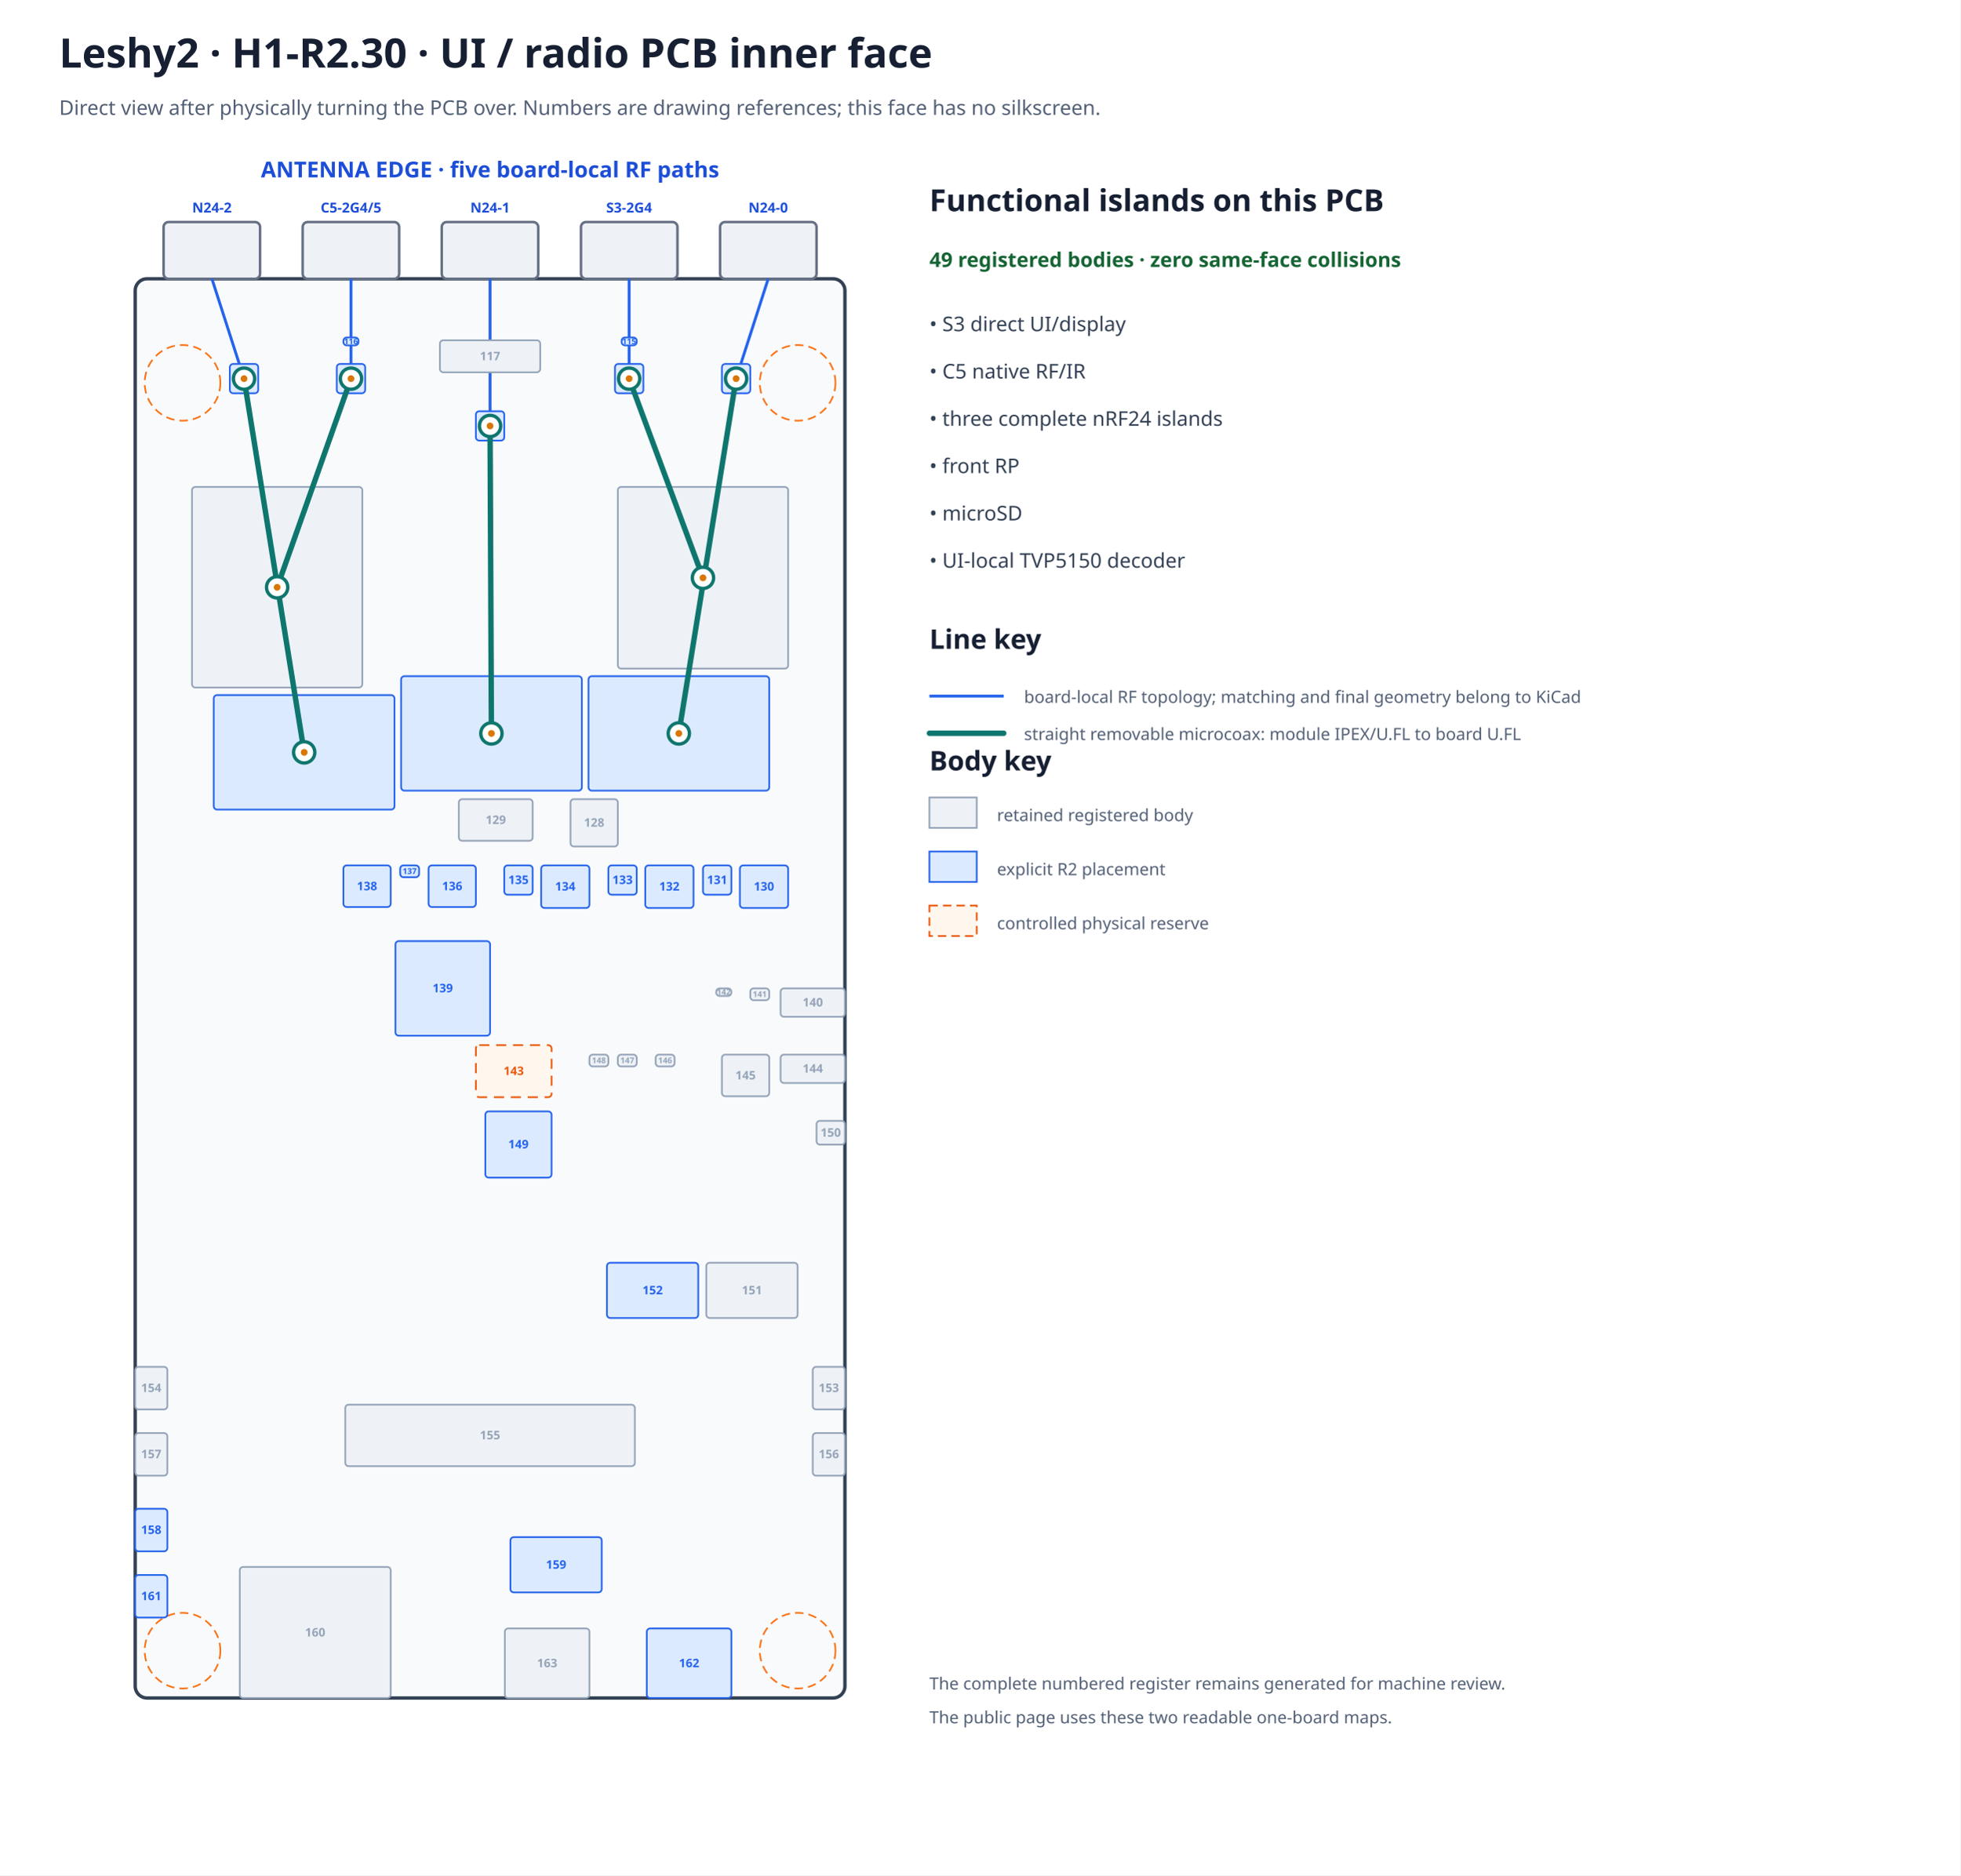
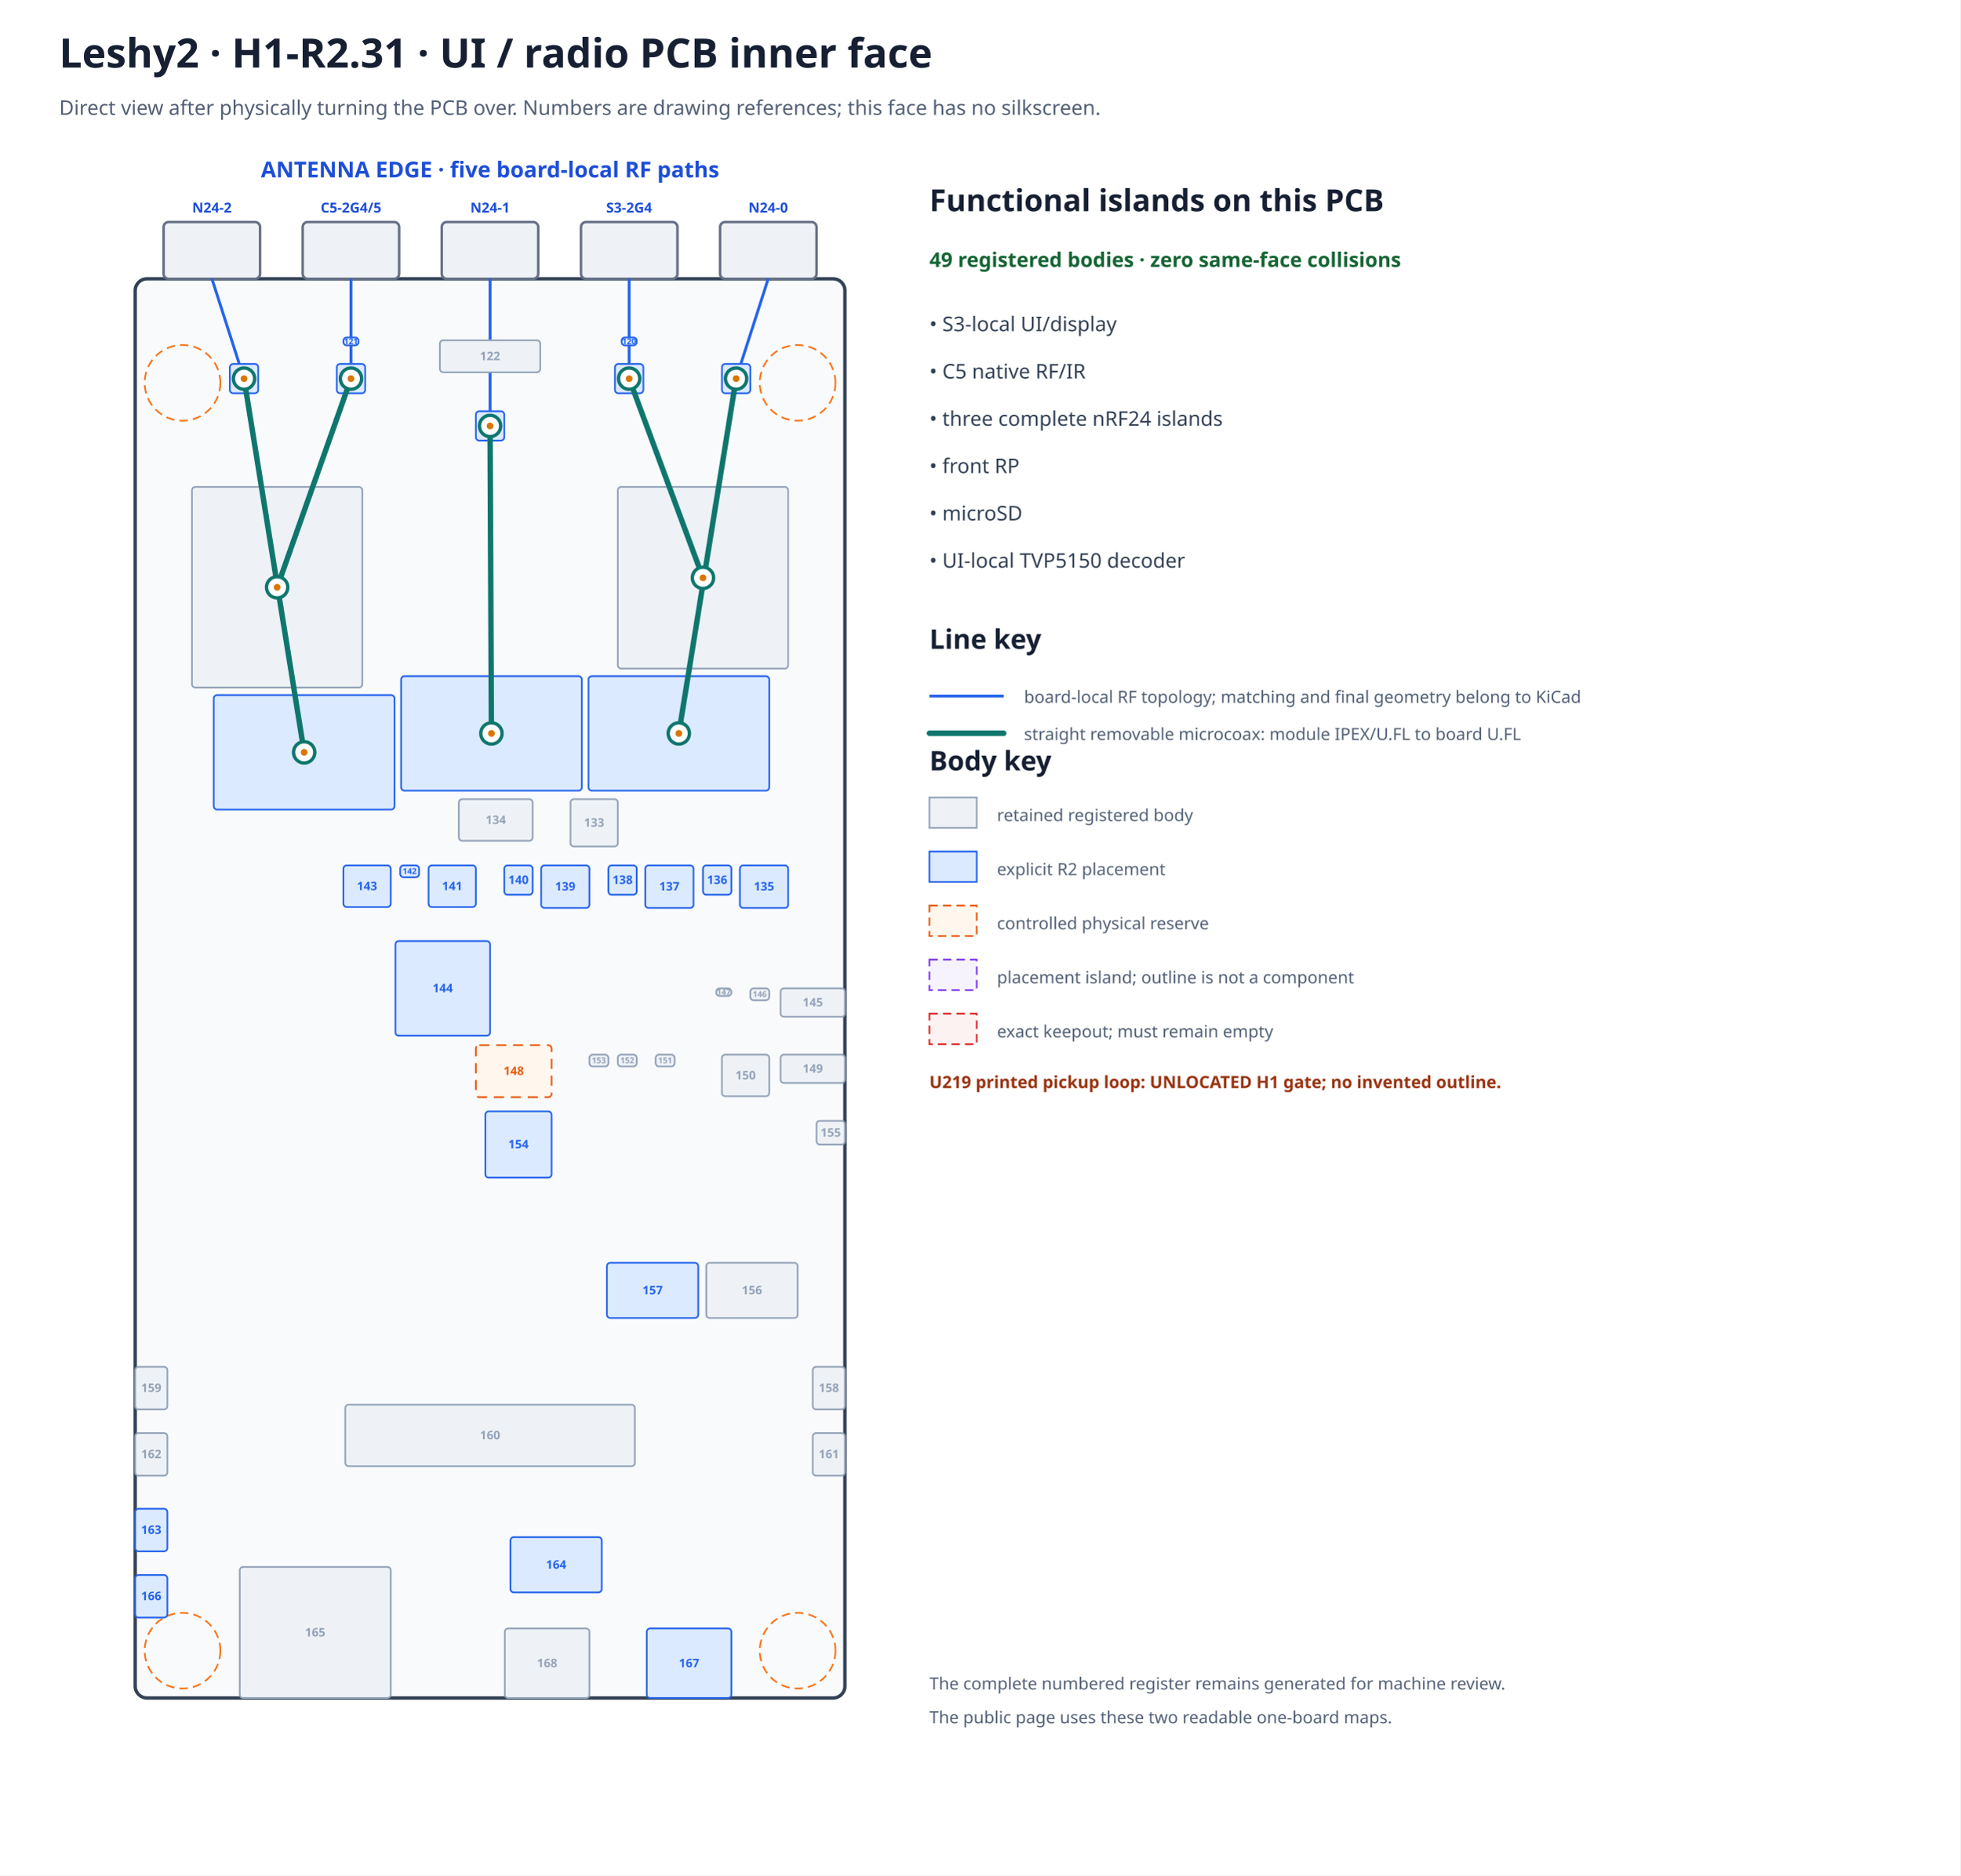
- <svg xmlns="http://www.w3.org/2000/svg" width="1160" height="1110" viewBox="0 0 1160 1110" data-marker="H1-R2.30" data-frame="ui-inner" data-inner-silkscreen="none">
+ <svg xmlns="http://www.w3.org/2000/svg" width="1160" height="1110" viewBox="0 0 1160 1110" data-marker="H1-R2.31" data-frame="ui-inner" data-inner-silkscreen="none">
  <rect width="100%" height="100%" fill="#ffffff" />
-   <text x="35.0" y="40.0" font-family="sans-serif" font-size="24" font-weight="bold" text-anchor="start" fill="#172033">Leshy2 · H1-R2.30 · UI / radio PCB inner face</text>
+   <text x="35.0" y="40.0" font-family="sans-serif" font-size="24" font-weight="bold" text-anchor="start" fill="#172033">Leshy2 · H1-R2.31 · UI / radio PCB inner face</text>
  <text x="35.0" y="68.0" font-family="sans-serif" font-size="12" font-weight="normal" text-anchor="start" fill="#526076">Direct view after physically turning the PCB over. Numbers are drawing references; this face has no silkscreen.</text>
  <text x="290.0" y="105.0" font-family="sans-serif" font-size="13" font-weight="bold" text-anchor="middle" fill="#1d4ed8">ANTENNA EDGE · five board-local RF paths</text>
  <rect x="80.0" y="165.0" width="420.0" height="840.0" rx="7" fill="#f8fafc" stroke="#334155" stroke-width="2" />
  <rect x="426.1" y="131.4" width="57.1" height="33.6" rx="3" fill="#eef2f6" stroke="#667085" stroke-width="1.5" />
  <text x="454.6" y="125.8" font-family="sans-serif" font-size="8.2" font-weight="bold" text-anchor="middle" fill="#1d4ed8">N24-0</text>
  <rect x="343.8" y="131.4" width="57.1" height="33.6" rx="3" fill="#eef2f6" stroke="#667085" stroke-width="1.5" />
  <text x="372.3" y="125.8" font-family="sans-serif" font-size="8.2" font-weight="bold" text-anchor="middle" fill="#1d4ed8">S3-2G4</text>
  <rect x="261.4" y="131.4" width="57.1" height="33.6" rx="3" fill="#eef2f6" stroke="#667085" stroke-width="1.5" />
  <text x="290.0" y="125.8" font-family="sans-serif" font-size="8.2" font-weight="bold" text-anchor="middle" fill="#1d4ed8">N24-1</text>
  <rect x="179.1" y="131.4" width="57.1" height="33.6" rx="3" fill="#eef2f6" stroke="#667085" stroke-width="1.5" />
  <text x="207.7" y="125.8" font-family="sans-serif" font-size="8.2" font-weight="bold" text-anchor="middle" fill="#1d4ed8">C5-2G4/5</text>
  <rect x="96.8" y="131.4" width="57.1" height="33.6" rx="3" fill="#eef2f6" stroke="#667085" stroke-width="1.5" />
  <text x="125.4" y="125.8" font-family="sans-serif" font-size="8.2" font-weight="bold" text-anchor="middle" fill="#1d4ed8">N24-2</text>
  <circle cx="472.0" cy="226.6" r="22.4" fill="none" stroke="#f97316" stroke-dasharray="5 3" />
  <circle cx="108.0" cy="226.6" r="22.4" fill="none" stroke="#f97316" stroke-dasharray="5 3" />
  <circle cx="472.0" cy="977.0" r="22.4" fill="none" stroke="#f97316" stroke-dasharray="5 3" />
  <circle cx="108.0" cy="977.0" r="22.4" fill="none" stroke="#f97316" stroke-dasharray="5 3" />
  <g id="antenna-pcb-topology" data-topology-source="r2" data-route-state="pre-ecad-topology-only">
    <polyline points="435.6,224.1 454.6,165.0" fill="none" stroke="#2563eb" stroke-width="1.7" data-path="N24-0" data-branch="main" data-medium="controlled-50-ohm-pcb" />
    <polyline points="372.3,224.1 372.3,202.1 372.3,165.0" fill="none" stroke="#2563eb" stroke-width="1.7" data-path="S3-2G4" data-branch="main" data-medium="controlled-50-ohm-pcb" />
    <polyline points="290.0,252.1 290.0,165.0" fill="none" stroke="#2563eb" stroke-width="1.7" data-path="N24-1" data-branch="main" data-medium="controlled-50-ohm-pcb" />
    <polyline points="207.7,224.1 207.7,202.1 207.7,165.0" fill="none" stroke="#2563eb" stroke-width="1.7" data-path="C5-2G4/5" data-branch="main" data-medium="controlled-50-ohm-pcb" />
    <polyline points="144.4,224.1 125.4,165.0" fill="none" stroke="#2563eb" stroke-width="1.7" data-path="N24-2" data-branch="main" data-medium="controlled-50-ohm-pcb" />
  </g>
  <rect x="367.84" y="199.72" width="8.96" height="4.70" rx="2" fill="#dbeafe" stroke="#2563eb" stroke-width="1" data-instance="s3_rf_coupler_r2" data-mpn="CP0603Q5425ENTR" />
-   <text x="372.3" y="203.7" font-family="sans-serif" font-size="4.8" font-weight="bold" text-anchor="middle" fill="#2563eb">115</text>
+   <text x="372.3" y="203.7" font-family="sans-serif" font-size="4.8" font-weight="bold" text-anchor="middle" fill="#2563eb">120</text>
  <rect x="203.20" y="199.72" width="8.96" height="4.70" rx="2" fill="#dbeafe" stroke="#2563eb" stroke-width="1" data-instance="c5_rf_coupler_r2" data-mpn="CP0603Q5425ENTR" />
-   <text x="207.7" y="203.7" font-family="sans-serif" font-size="4.8" font-weight="bold" text-anchor="middle" fill="#2563eb">116</text>
+   <text x="207.7" y="203.7" font-family="sans-serif" font-size="4.8" font-weight="bold" text-anchor="middle" fill="#2563eb">121</text>
  <rect x="260.32" y="201.40" width="59.36" height="18.93" rx="2" fill="#eef2f6" stroke="#94a3b8" stroke-width="1" data-instance="display_connector" data-mpn="Hirose DF40C(2.0)-40DS-0.4V(51)" />
-   <text x="290.0" y="213.2" font-family="sans-serif" font-size="7.0" font-weight="bold" text-anchor="middle" fill="#94a3b8">117</text>
+   <text x="290.0" y="213.2" font-family="sans-serif" font-size="7.0" font-weight="bold" text-anchor="middle" fill="#94a3b8">122</text>
  <rect x="427.20" y="215.40" width="16.80" height="17.36" rx="2" fill="#dbeafe" stroke="#2563eb" stroke-width="1" data-instance="nrf0_rf_board_connector_r2" data-mpn="U.FL-R-SMT-1(10)" />
-   <text x="435.6" y="226.4" font-family="sans-serif" font-size="7.0" font-weight="bold" text-anchor="middle" fill="#2563eb">118</text>
+   <text x="435.6" y="226.4" font-family="sans-serif" font-size="7.0" font-weight="bold" text-anchor="middle" fill="#2563eb">123</text>
  <rect x="363.92" y="215.40" width="16.80" height="17.36" rx="2" fill="#dbeafe" stroke="#2563eb" stroke-width="1" data-instance="s3_rf_board_connector_r2" data-mpn="U.FL-R-SMT-1(10)" />
-   <text x="372.3" y="226.4" font-family="sans-serif" font-size="7.0" font-weight="bold" text-anchor="middle" fill="#2563eb">119</text>
+   <text x="372.3" y="226.4" font-family="sans-serif" font-size="7.0" font-weight="bold" text-anchor="middle" fill="#2563eb">124</text>
  <rect x="199.28" y="215.40" width="16.80" height="17.36" rx="2" fill="#dbeafe" stroke="#2563eb" stroke-width="1" data-instance="c5_rf_board_connector_r2" data-mpn="U.FL-R-SMT-1(10)" />
-   <text x="207.7" y="226.4" font-family="sans-serif" font-size="7.0" font-weight="bold" text-anchor="middle" fill="#2563eb">120</text>
+   <text x="207.7" y="226.4" font-family="sans-serif" font-size="7.0" font-weight="bold" text-anchor="middle" fill="#2563eb">125</text>
  <rect x="136.00" y="215.40" width="16.80" height="17.36" rx="2" fill="#dbeafe" stroke="#2563eb" stroke-width="1" data-instance="nrf2_rf_board_connector_r2" data-mpn="U.FL-R-SMT-1(10)" />
-   <text x="144.4" y="226.4" font-family="sans-serif" font-size="7.0" font-weight="bold" text-anchor="middle" fill="#2563eb">121</text>
+   <text x="144.4" y="226.4" font-family="sans-serif" font-size="7.0" font-weight="bold" text-anchor="middle" fill="#2563eb">126</text>
  <rect x="281.60" y="243.40" width="16.80" height="17.36" rx="2" fill="#dbeafe" stroke="#2563eb" stroke-width="1" data-instance="nrf1_rf_board_connector_r2" data-mpn="U.FL-R-SMT-1(10)" />
-   <text x="290.0" y="254.4" font-family="sans-serif" font-size="7.0" font-weight="bold" text-anchor="middle" fill="#2563eb">122</text>
+   <text x="290.0" y="254.4" font-family="sans-serif" font-size="7.0" font-weight="bold" text-anchor="middle" fill="#2563eb">127</text>
  <rect x="365.60" y="288.20" width="100.80" height="107.52" rx="2" fill="#eef2f6" stroke="#94a3b8" stroke-width="1" data-instance="s3" data-mpn="ESP32-S3-WROOM-1U-N16R8" />
-   <text x="416.0" y="344.3" font-family="sans-serif" font-size="7.0" font-weight="bold" text-anchor="middle" fill="#94a3b8">123</text>
+   <text x="416.0" y="344.3" font-family="sans-serif" font-size="7.0" font-weight="bold" text-anchor="middle" fill="#94a3b8">128</text>
  <rect x="113.60" y="288.20" width="100.80" height="118.72" rx="2" fill="#eef2f6" stroke="#94a3b8" stroke-width="1" data-instance="c5" data-mpn="ESP32-C5-WROOM-1U-N8R8" />
-   <text x="164.0" y="349.9" font-family="sans-serif" font-size="7.0" font-weight="bold" text-anchor="middle" fill="#94a3b8">124</text>
+   <text x="164.0" y="349.9" font-family="sans-serif" font-size="7.0" font-weight="bold" text-anchor="middle" fill="#94a3b8">129</text>
  <rect x="348.24" y="400.20" width="106.96" height="67.76" rx="2" fill="#dbeafe" stroke="#2563eb" stroke-width="1" data-instance="nrf0_r2" data-mpn="E01-ML01IPX" />
-   <text x="401.7" y="436.4" font-family="sans-serif" font-size="7.0" font-weight="bold" text-anchor="middle" fill="#2563eb">125</text>
+   <text x="401.7" y="436.4" font-family="sans-serif" font-size="7.0" font-weight="bold" text-anchor="middle" fill="#2563eb">130</text>
  <rect x="237.36" y="400.20" width="106.96" height="67.76" rx="2" fill="#dbeafe" stroke="#2563eb" stroke-width="1" data-instance="nrf1_r2" data-mpn="E01-ML01IPX" />
-   <text x="290.8" y="436.4" font-family="sans-serif" font-size="7.0" font-weight="bold" text-anchor="middle" fill="#2563eb">126</text>
+   <text x="290.8" y="436.4" font-family="sans-serif" font-size="7.0" font-weight="bold" text-anchor="middle" fill="#2563eb">131</text>
  <rect x="126.48" y="411.40" width="106.96" height="67.76" rx="2" fill="#dbeafe" stroke="#2563eb" stroke-width="1" data-instance="nrf2_r2" data-mpn="E01-ML01IPX" />
-   <text x="180.0" y="447.6" font-family="sans-serif" font-size="7.0" font-weight="bold" text-anchor="middle" fill="#2563eb">127</text>
+   <text x="180.0" y="447.6" font-family="sans-serif" font-size="7.0" font-weight="bold" text-anchor="middle" fill="#2563eb">132</text>
  <rect x="337.60" y="473.00" width="28.00" height="28.00" rx="2" fill="#eef2f6" stroke="#94a3b8" stroke-width="1" data-instance="slow_io" data-mpn="TCA6424ARGJR" />
-   <text x="351.6" y="489.3" font-family="sans-serif" font-size="7.0" font-weight="bold" text-anchor="middle" fill="#94a3b8">128</text>
+   <text x="351.6" y="489.3" font-family="sans-serif" font-size="7.0" font-weight="bold" text-anchor="middle" fill="#94a3b8">133</text>
  <rect x="271.52" y="473.00" width="43.68" height="24.64" rx="2" fill="#eef2f6" stroke="#94a3b8" stroke-width="1" data-instance="ui_matrix_io" data-mpn="TCA9539PWR" />
-   <text x="293.4" y="487.7" font-family="sans-serif" font-size="7.0" font-weight="bold" text-anchor="middle" fill="#94a3b8">129</text>
+   <text x="293.4" y="487.7" font-family="sans-serif" font-size="7.0" font-weight="bold" text-anchor="middle" fill="#94a3b8">134</text>
  <rect x="437.84" y="512.20" width="28.56" height="25.20" rx="2" fill="#dbeafe" stroke="#2563eb" stroke-width="1" data-instance="nrf0_host_buffer_r2" data-mpn="74LVC126APW,118" />
-   <text x="452.1" y="527.1" font-family="sans-serif" font-size="7.0" font-weight="bold" text-anchor="middle" fill="#2563eb">130</text>
+   <text x="452.1" y="527.1" font-family="sans-serif" font-size="7.0" font-weight="bold" text-anchor="middle" fill="#2563eb">135</text>
  <rect x="416.00" y="512.20" width="16.80" height="17.36" rx="2" fill="#dbeafe" stroke="#2563eb" stroke-width="1" data-instance="nrf0_return_buffer_r2" data-mpn="74LVC2G126DP,125" />
-   <text x="424.4" y="523.2" font-family="sans-serif" font-size="7.0" font-weight="bold" text-anchor="middle" fill="#2563eb">131</text>
+   <text x="424.4" y="523.2" font-family="sans-serif" font-size="7.0" font-weight="bold" text-anchor="middle" fill="#2563eb">136</text>
  <rect x="381.84" y="512.20" width="28.56" height="25.20" rx="2" fill="#dbeafe" stroke="#2563eb" stroke-width="1" data-instance="nrf1_host_buffer_r2" data-mpn="74LVC126APW,118" />
-   <text x="396.1" y="527.1" font-family="sans-serif" font-size="7.0" font-weight="bold" text-anchor="middle" fill="#2563eb">132</text>
+   <text x="396.1" y="527.1" font-family="sans-serif" font-size="7.0" font-weight="bold" text-anchor="middle" fill="#2563eb">137</text>
  <rect x="360.00" y="512.20" width="16.80" height="17.36" rx="2" fill="#dbeafe" stroke="#2563eb" stroke-width="1" data-instance="nrf1_return_buffer_r2" data-mpn="74LVC2G126DP,125" />
-   <text x="368.4" y="523.2" font-family="sans-serif" font-size="7.0" font-weight="bold" text-anchor="middle" fill="#2563eb">133</text>
+   <text x="368.4" y="523.2" font-family="sans-serif" font-size="7.0" font-weight="bold" text-anchor="middle" fill="#2563eb">138</text>
  <rect x="320.24" y="512.20" width="28.56" height="25.20" rx="2" fill="#dbeafe" stroke="#2563eb" stroke-width="1" data-instance="nrf2_host_buffer_r2" data-mpn="74LVC126APW,118" />
-   <text x="334.5" y="527.1" font-family="sans-serif" font-size="7.0" font-weight="bold" text-anchor="middle" fill="#2563eb">134</text>
+   <text x="334.5" y="527.1" font-family="sans-serif" font-size="7.0" font-weight="bold" text-anchor="middle" fill="#2563eb">139</text>
  <rect x="298.40" y="512.20" width="16.80" height="17.36" rx="2" fill="#dbeafe" stroke="#2563eb" stroke-width="1" data-instance="nrf2_return_buffer_r2" data-mpn="74LVC2G126DP,125" />
-   <text x="306.8" y="523.2" font-family="sans-serif" font-size="7.0" font-weight="bold" text-anchor="middle" fill="#2563eb">135</text>
+   <text x="306.8" y="523.2" font-family="sans-serif" font-size="7.0" font-weight="bold" text-anchor="middle" fill="#2563eb">140</text>
  <rect x="253.60" y="512.20" width="28.00" height="24.64" rx="2" fill="#dbeafe" stroke="#2563eb" stroke-width="1" data-instance="safe_gate_a_r2" data-mpn="SN74LVC08APWR" />
-   <text x="267.6" y="526.9" font-family="sans-serif" font-size="7.0" font-weight="bold" text-anchor="middle" fill="#2563eb">136</text>
+   <text x="267.6" y="526.9" font-family="sans-serif" font-size="7.0" font-weight="bold" text-anchor="middle" fill="#2563eb">141</text>
  <rect x="236.80" y="512.20" width="11.20" height="7.00" rx="2" fill="#dbeafe" stroke="#2563eb" stroke-width="1" data-instance="nrf_backup_gate_r2" data-mpn="SN74LVC1G08DCKR" />
-   <text x="242.4" y="517.3" font-family="sans-serif" font-size="4.8" font-weight="bold" text-anchor="middle" fill="#2563eb">137</text>
+   <text x="242.4" y="517.3" font-family="sans-serif" font-size="4.8" font-weight="bold" text-anchor="middle" fill="#2563eb">142</text>
  <rect x="203.20" y="512.20" width="28.00" height="24.64" rx="2" fill="#dbeafe" stroke="#2563eb" stroke-width="1" data-instance="nrf_evidence_cmp_r2" data-mpn="TLV1824PWR" />
-   <text x="217.2" y="526.9" font-family="sans-serif" font-size="7.0" font-weight="bold" text-anchor="middle" fill="#2563eb">138</text>
+   <text x="217.2" y="526.9" font-family="sans-serif" font-size="7.0" font-weight="bold" text-anchor="middle" fill="#2563eb">143</text>
  <rect x="234.00" y="557.00" width="56.00" height="56.00" rx="2" fill="#dbeafe" stroke="#2563eb" stroke-width="1" data-instance="hub_rp" data-mpn="SC1512-A4" />
-   <text x="262.0" y="587.3" font-family="sans-serif" font-size="7.0" font-weight="bold" text-anchor="middle" fill="#2563eb">139</text>
+   <text x="262.0" y="587.3" font-family="sans-serif" font-size="7.0" font-weight="bold" text-anchor="middle" fill="#2563eb">144</text>
  <rect x="461.92" y="585.00" width="38.08" height="16.80" rx="2" fill="#eef2f6" stroke="#94a3b8" stroke-width="1" data-instance="ir_demod" data-mpn="Vishay TSOP75238TR" />
-   <text x="481.0" y="595.7" font-family="sans-serif" font-size="7.0" font-weight="bold" text-anchor="middle" fill="#94a3b8">140</text>
+   <text x="481.0" y="595.7" font-family="sans-serif" font-size="7.0" font-weight="bold" text-anchor="middle" fill="#94a3b8">145</text>
  <rect x="444.00" y="585.00" width="11.20" height="7.00" rx="2" fill="#eef2f6" stroke="#94a3b8" stroke-width="1" data-instance="ir_safe_gate" data-mpn="SN74LVC1G08DCKR" />
-   <text x="449.6" y="590.1" font-family="sans-serif" font-size="4.8" font-weight="bold" text-anchor="middle" fill="#94a3b8">141</text>
+   <text x="449.6" y="590.1" font-family="sans-serif" font-size="4.8" font-weight="bold" text-anchor="middle" fill="#94a3b8">146</text>
  <rect x="423.84" y="585.00" width="8.96" height="4.48" rx="2" fill="#eef2f6" stroke="#94a3b8" stroke-width="1" data-instance="ui_zone_ntc" data-mpn="TDK B57332V5103F360" />
-   <text x="428.3" y="588.8" font-family="sans-serif" font-size="4.8" font-weight="bold" text-anchor="middle" fill="#94a3b8">142</text>
+   <text x="428.3" y="588.8" font-family="sans-serif" font-size="4.8" font-weight="bold" text-anchor="middle" fill="#94a3b8">147</text>
  <rect x="281.60" y="618.60" width="44.80" height="30.80" rx="2" fill="#fff7ed" stroke="#ea580c" stroke-width="1" stroke-dasharray="6 4" data-instance="fpv_power_reserve" data-mpn="PHYSICAL RESERVE" />
-   <text x="304.0" y="636.3" font-family="sans-serif" font-size="7.0" font-weight="bold" text-anchor="middle" fill="#ea580c">143</text>
+   <text x="304.0" y="636.3" font-family="sans-serif" font-size="7.0" font-weight="bold" text-anchor="middle" fill="#ea580c">148</text>
  <rect x="461.92" y="624.20" width="38.08" height="16.80" rx="2" fill="#eef2f6" stroke="#94a3b8" stroke-width="1" data-instance="ir_carrier" data-mpn="Vishay TSMP95000TT" />
-   <text x="481.0" y="634.9" font-family="sans-serif" font-size="7.0" font-weight="bold" text-anchor="middle" fill="#94a3b8">144</text>
+   <text x="481.0" y="634.9" font-family="sans-serif" font-size="7.0" font-weight="bold" text-anchor="middle" fill="#94a3b8">149</text>
  <rect x="427.20" y="624.20" width="28.00" height="24.64" rx="2" fill="#eef2f6" stroke="#94a3b8" stroke-width="1" data-instance="evidence_cmp_a" data-mpn="TLV1824PWR" />
-   <text x="441.2" y="638.9" font-family="sans-serif" font-size="7.0" font-weight="bold" text-anchor="middle" fill="#94a3b8">145</text>
+   <text x="441.2" y="638.9" font-family="sans-serif" font-size="7.0" font-weight="bold" text-anchor="middle" fill="#94a3b8">150</text>
  <rect x="388.00" y="624.20" width="11.20" height="7.00" rx="2" fill="#eef2f6" stroke="#94a3b8" stroke-width="1" data-instance="safe_reset_sink_a" data-mpn="Diodes Incorporated 2N7002DW-7-F" />
-   <text x="393.6" y="629.3" font-family="sans-serif" font-size="4.8" font-weight="bold" text-anchor="middle" fill="#94a3b8">146</text>
+   <text x="393.6" y="629.3" font-family="sans-serif" font-size="4.8" font-weight="bold" text-anchor="middle" fill="#94a3b8">151</text>
  <rect x="365.60" y="624.20" width="11.20" height="7.00" rx="2" fill="#eef2f6" stroke="#94a3b8" stroke-width="1" data-instance="safe_c5_reset_buffer" data-mpn="Texas Instruments SN74LVC1G06DCKR" />
-   <text x="371.2" y="629.3" font-family="sans-serif" font-size="4.8" font-weight="bold" text-anchor="middle" fill="#94a3b8">147</text>
+   <text x="371.2" y="629.3" font-family="sans-serif" font-size="4.8" font-weight="bold" text-anchor="middle" fill="#94a3b8">152</text>
  <rect x="348.80" y="624.20" width="11.20" height="7.00" rx="2" fill="#eef2f6" stroke="#94a3b8" stroke-width="1" data-instance="safe_c5_fault_reset_buffer" data-mpn="SN74LVC1G07DCKR" />
-   <text x="354.4" y="629.3" font-family="sans-serif" font-size="4.8" font-weight="bold" text-anchor="middle" fill="#94a3b8">148</text>
+   <text x="354.4" y="629.3" font-family="sans-serif" font-size="4.8" font-weight="bold" text-anchor="middle" fill="#94a3b8">153</text>
  <rect x="287.20" y="657.80" width="39.20" height="39.20" rx="2" fill="#dbeafe" stroke="#2563eb" stroke-width="1" data-instance="fpv_decoder" data-mpn="TVP5150AM1PBS" />
-   <text x="306.8" y="679.7" font-family="sans-serif" font-size="7.0" font-weight="bold" text-anchor="middle" fill="#2563eb">149</text>
+   <text x="306.8" y="679.7" font-family="sans-serif" font-size="7.0" font-weight="bold" text-anchor="middle" fill="#2563eb">154</text>
  <rect x="483.20" y="663.40" width="16.80" height="14.06" rx="2" fill="#eef2f6" stroke="#94a3b8" stroke-width="1" data-instance="ir_emitter" data-mpn="Vishay VSMY14940" />
-   <text x="491.6" y="672.8" font-family="sans-serif" font-size="7.0" font-weight="bold" text-anchor="middle" fill="#94a3b8">150</text>
+   <text x="491.6" y="672.8" font-family="sans-serif" font-size="7.0" font-weight="bold" text-anchor="middle" fill="#94a3b8">155</text>
  <rect x="417.96" y="747.40" width="54.04" height="32.70" rx="2" fill="#eef2f6" stroke="#94a3b8" stroke-width="1" data-instance="s3_dbg_header" data-mpn="Samtec FTSH-105-01-L-DV-K-P-TR" />
-   <text x="445.0" y="766.1" font-family="sans-serif" font-size="7.0" font-weight="bold" text-anchor="middle" fill="#94a3b8">151</text>
+   <text x="445.0" y="766.1" font-family="sans-serif" font-size="7.0" font-weight="bold" text-anchor="middle" fill="#94a3b8">156</text>
  <rect x="359.16" y="747.40" width="54.04" height="32.70" rx="2" fill="#dbeafe" stroke="#2563eb" stroke-width="1" data-instance="c5_dbg_header_r2" data-mpn="FTSH-105-01-L-DV-K-P-TR" />
-   <text x="386.2" y="766.1" font-family="sans-serif" font-size="7.0" font-weight="bold" text-anchor="middle" fill="#2563eb">152</text>
+   <text x="386.2" y="766.1" font-family="sans-serif" font-size="7.0" font-weight="bold" text-anchor="middle" fill="#2563eb">157</text>
  <rect x="480.96" y="809.00" width="19.04" height="25.20" rx="2" fill="#eef2f6" stroke="#94a3b8" stroke-width="1" data-instance="s3_reset_button" data-mpn="Alps Alpine SKRTLAE010" />
-   <text x="490.5" y="823.9" font-family="sans-serif" font-size="7.0" font-weight="bold" text-anchor="middle" fill="#94a3b8">153</text>
+   <text x="490.5" y="823.9" font-family="sans-serif" font-size="7.0" font-weight="bold" text-anchor="middle" fill="#94a3b8">158</text>
  <rect x="80.00" y="809.00" width="19.04" height="25.20" rx="2" fill="#eef2f6" stroke="#94a3b8" stroke-width="1" data-instance="c5_reset_button" data-mpn="Alps Alpine SKRTLAE010" />
-   <text x="89.5" y="823.9" font-family="sans-serif" font-size="7.0" font-weight="bold" text-anchor="middle" fill="#94a3b8">154</text>
+   <text x="89.5" y="823.9" font-family="sans-serif" font-size="7.0" font-weight="bold" text-anchor="middle" fill="#94a3b8">159</text>
  <rect x="204.32" y="831.40" width="171.36" height="36.40" rx="2" fill="#eef2f6" stroke="#94a3b8" stroke-width="1" data-instance="m1_ui_plug" data-mpn="Hirose FX8C-80P-SV1(92)" />
-   <text x="290.0" y="851.9" font-family="sans-serif" font-size="7.0" font-weight="bold" text-anchor="middle" fill="#94a3b8">155</text>
+   <text x="290.0" y="851.9" font-family="sans-serif" font-size="7.0" font-weight="bold" text-anchor="middle" fill="#94a3b8">160</text>
  <rect x="480.96" y="848.20" width="19.04" height="25.20" rx="2" fill="#eef2f6" stroke="#94a3b8" stroke-width="1" data-instance="s3_boot_button" data-mpn="Alps Alpine SKRTLAE010" />
-   <text x="490.5" y="863.1" font-family="sans-serif" font-size="7.0" font-weight="bold" text-anchor="middle" fill="#94a3b8">156</text>
+   <text x="490.5" y="863.1" font-family="sans-serif" font-size="7.0" font-weight="bold" text-anchor="middle" fill="#94a3b8">161</text>
  <rect x="80.00" y="848.20" width="19.04" height="25.20" rx="2" fill="#eef2f6" stroke="#94a3b8" stroke-width="1" data-instance="c5_boot_button" data-mpn="Alps Alpine SKRTLAE010" />
-   <text x="89.5" y="863.1" font-family="sans-serif" font-size="7.0" font-weight="bold" text-anchor="middle" fill="#94a3b8">157</text>
+   <text x="89.5" y="863.1" font-family="sans-serif" font-size="7.0" font-weight="bold" text-anchor="middle" fill="#94a3b8">162</text>
  <rect x="80.00" y="893.00" width="19.04" height="25.20" rx="2" fill="#dbeafe" stroke="#2563eb" stroke-width="1" data-instance="hub_reset_button" data-mpn="SKRTLAE010" />
-   <text x="89.5" y="907.9" font-family="sans-serif" font-size="7.0" font-weight="bold" text-anchor="middle" fill="#2563eb">158</text>
+   <text x="89.5" y="907.9" font-family="sans-serif" font-size="7.0" font-weight="bold" text-anchor="middle" fill="#2563eb">163</text>
  <rect x="302.04" y="909.80" width="54.04" height="32.70" rx="2" fill="#dbeafe" stroke="#2563eb" stroke-width="1" data-instance="hub_dbg_header" data-mpn="FTSH-105-01-L-DV-K-P-TR" />
-   <text x="329.1" y="928.5" font-family="sans-serif" font-size="7.0" font-weight="bold" text-anchor="middle" fill="#2563eb">159</text>
+   <text x="329.1" y="928.5" font-family="sans-serif" font-size="7.0" font-weight="bold" text-anchor="middle" fill="#2563eb">164</text>
  <rect x="141.88" y="927.44" width="89.32" height="77.56" rx="2" fill="#eef2f6" stroke="#94a3b8" stroke-width="1" data-instance="sd" data-mpn="Hirose DM3AT-SF-PEJM5" />
-   <text x="186.5" y="968.6" font-family="sans-serif" font-size="7.0" font-weight="bold" text-anchor="middle" fill="#94a3b8">160</text>
+   <text x="186.5" y="968.6" font-family="sans-serif" font-size="7.0" font-weight="bold" text-anchor="middle" fill="#94a3b8">165</text>
  <rect x="80.00" y="932.20" width="19.04" height="25.20" rx="2" fill="#dbeafe" stroke="#2563eb" stroke-width="1" data-instance="hub_boot_button" data-mpn="SKRTLAE010" />
-   <text x="89.5" y="947.1" font-family="sans-serif" font-size="7.0" font-weight="bold" text-anchor="middle" fill="#2563eb">161</text>
+   <text x="89.5" y="947.1" font-family="sans-serif" font-size="7.0" font-weight="bold" text-anchor="middle" fill="#2563eb">166</text>
  <rect x="382.74" y="963.84" width="50.06" height="41.16" rx="2" fill="#dbeafe" stroke="#2563eb" stroke-width="1" data-instance="hub_service_usb_connector" data-mpn="USB4105-GF-A" />
-   <text x="407.8" y="986.8" font-family="sans-serif" font-size="7.0" font-weight="bold" text-anchor="middle" fill="#2563eb">162</text>
+   <text x="407.8" y="986.8" font-family="sans-serif" font-size="7.0" font-weight="bold" text-anchor="middle" fill="#2563eb">167</text>
  <rect x="298.74" y="963.84" width="50.06" height="41.16" rx="2" fill="#eef2f6" stroke="#94a3b8" stroke-width="1" data-instance="c5_service_usb_connector" data-mpn="GCT USB4105-GF-A" />
-   <text x="323.8" y="986.8" font-family="sans-serif" font-size="7.0" font-weight="bold" text-anchor="middle" fill="#94a3b8">163</text>
+   <text x="323.8" y="986.8" font-family="sans-serif" font-size="7.0" font-weight="bold" text-anchor="middle" fill="#94a3b8">168</text>
  <g id="antenna-removable-media" data-topology-source="r2">
    <polyline points="401.7,434.1 435.6,224.1" fill="none" stroke="#0f766e" stroke-width="3.2" stroke-linecap="round" data-path="N24-0" data-medium="removable-microcoax" />
    <polyline points="416.0,342.0 372.3,224.1" fill="none" stroke="#0f766e" stroke-width="3.2" stroke-linecap="round" data-path="S3-2G4" data-medium="removable-microcoax" />
    <polyline points="290.8,434.1 290.0,252.1" fill="none" stroke="#0f766e" stroke-width="3.2" stroke-linecap="round" data-path="N24-1" data-medium="removable-microcoax" />
    <polyline points="164.0,347.6 207.7,224.1" fill="none" stroke="#0f766e" stroke-width="3.2" stroke-linecap="round" data-path="C5-2G4/5" data-medium="removable-microcoax" />
    <polyline points="180.0,445.3 144.4,224.1" fill="none" stroke="#0f766e" stroke-width="3.2" stroke-linecap="round" data-path="N24-2" data-medium="removable-microcoax" />
    <circle cx="401.7" cy="434.1" r="6.3" fill="#ffffff" stroke="#0f766e" stroke-width="2" data-path="N24-0" data-part="module-rf-connector" data-connector-kind="IPEX" />
    <circle cx="401.7" cy="434.1" r="2.0" fill="#d97706" />
    <circle cx="435.6" cy="224.1" r="6.3" fill="#ffffff" stroke="#0f766e" stroke-width="2" data-path="N24-0" data-part="board-ufl" data-connector-kind="U.FL" data-mpn="U.FL-R-SMT-1(10)" />
    <circle cx="435.6" cy="224.1" r="2.0" fill="#d97706" />
    <circle cx="416.0" cy="342.0" r="6.3" fill="#ffffff" stroke="#0f766e" stroke-width="2" data-path="S3-2G4" data-part="module-rf-connector" data-connector-kind="U.FL" />
    <circle cx="416.0" cy="342.0" r="2.0" fill="#d97706" />
    <circle cx="372.3" cy="224.1" r="6.3" fill="#ffffff" stroke="#0f766e" stroke-width="2" data-path="S3-2G4" data-part="board-ufl" data-connector-kind="U.FL" data-mpn="U.FL-R-SMT-1(10)" />
    <circle cx="372.3" cy="224.1" r="2.0" fill="#d97706" />
    <circle cx="290.8" cy="434.1" r="6.3" fill="#ffffff" stroke="#0f766e" stroke-width="2" data-path="N24-1" data-part="module-rf-connector" data-connector-kind="IPEX" />
    <circle cx="290.8" cy="434.1" r="2.0" fill="#d97706" />
    <circle cx="290.0" cy="252.1" r="6.3" fill="#ffffff" stroke="#0f766e" stroke-width="2" data-path="N24-1" data-part="board-ufl" data-connector-kind="U.FL" data-mpn="U.FL-R-SMT-1(10)" />
    <circle cx="290.0" cy="252.1" r="2.0" fill="#d97706" />
    <circle cx="164.0" cy="347.6" r="6.3" fill="#ffffff" stroke="#0f766e" stroke-width="2" data-path="C5-2G4/5" data-part="module-rf-connector" data-connector-kind="U.FL" />
    <circle cx="164.0" cy="347.6" r="2.0" fill="#d97706" />
    <circle cx="207.7" cy="224.1" r="6.3" fill="#ffffff" stroke="#0f766e" stroke-width="2" data-path="C5-2G4/5" data-part="board-ufl" data-connector-kind="U.FL" data-mpn="U.FL-R-SMT-1(10)" />
    <circle cx="207.7" cy="224.1" r="2.0" fill="#d97706" />
    <circle cx="180.0" cy="445.3" r="6.3" fill="#ffffff" stroke="#0f766e" stroke-width="2" data-path="N24-2" data-part="module-rf-connector" data-connector-kind="IPEX" />
    <circle cx="180.0" cy="445.3" r="2.0" fill="#d97706" />
    <circle cx="144.4" cy="224.1" r="6.3" fill="#ffffff" stroke="#0f766e" stroke-width="2" data-path="N24-2" data-part="board-ufl" data-connector-kind="U.FL" data-mpn="U.FL-R-SMT-1(10)" />
    <circle cx="144.4" cy="224.1" r="2.0" fill="#d97706" />
  </g>
  <text x="550.0" y="125.0" font-family="sans-serif" font-size="18" font-weight="bold" text-anchor="start" fill="#172033">Functional islands on this PCB</text>
  <text x="550.0" y="158.0" font-family="sans-serif" font-size="12" font-weight="bold" text-anchor="start" fill="#166534">49 registered bodies · zero same-face collisions</text>
-   <text x="550.0" y="196.0" font-family="sans-serif" font-size="12" font-weight="normal" text-anchor="start" fill="#334155">• S3 direct UI/display</text>
+   <text x="550.0" y="196.0" font-family="sans-serif" font-size="12" font-weight="normal" text-anchor="start" fill="#334155">• S3-local UI/display</text>
  <text x="550.0" y="224.0" font-family="sans-serif" font-size="12" font-weight="normal" text-anchor="start" fill="#334155">• C5 native RF/IR</text>
  <text x="550.0" y="252.0" font-family="sans-serif" font-size="12" font-weight="normal" text-anchor="start" fill="#334155">• three complete nRF24 islands</text>
  <text x="550.0" y="280.0" font-family="sans-serif" font-size="12" font-weight="normal" text-anchor="start" fill="#334155">• front RP</text>
  <text x="550.0" y="308.0" font-family="sans-serif" font-size="12" font-weight="normal" text-anchor="start" fill="#334155">• microSD</text>
  <text x="550.0" y="336.0" font-family="sans-serif" font-size="12" font-weight="normal" text-anchor="start" fill="#334155">• UI-local TVP5150 decoder</text>
  <text x="550.0" y="384.0" font-family="sans-serif" font-size="16" font-weight="bold" text-anchor="start" fill="#172033">Line key</text>
  <line x1="550" y1="412" x2="594" y2="412" stroke="#2563eb" stroke-width="1.7" />
  <text x="606.0" y="416.0" font-family="sans-serif" font-size="10" font-weight="normal" text-anchor="start" fill="#526076">board-local RF topology; matching and final geometry belong to KiCad</text>
  <line x1="550" y1="434" x2="594" y2="434" stroke="#0f766e" stroke-width="3.2" stroke-linecap="round" />
  <text x="606.0" y="438.0" font-family="sans-serif" font-size="10" font-weight="normal" text-anchor="start" fill="#526076">straight removable microcoax: module IPEX/U.FL to board U.FL</text>
  <text x="550.0" y="456.0" font-family="sans-serif" font-size="16" font-weight="bold" text-anchor="start" fill="#172033">Body key</text>
  <rect x="550" y="472.0" width="28" height="18" fill="#eef2f6" stroke="#94a3b8" />
  <text x="590.0" y="486.0" font-family="sans-serif" font-size="10" font-weight="normal" text-anchor="start" fill="#526076">retained registered body</text>
  <rect x="550" y="504.0" width="28" height="18" fill="#dbeafe" stroke="#2563eb" />
  <text x="590.0" y="518.0" font-family="sans-serif" font-size="10" font-weight="normal" text-anchor="start" fill="#526076">explicit R2 placement</text>
  <rect x="550" y="536.0" width="28" height="18" fill="#fff7ed" stroke="#ea580c" stroke-dasharray="5 3" />
  <text x="590.0" y="550.0" font-family="sans-serif" font-size="10" font-weight="normal" text-anchor="start" fill="#526076">controlled physical reserve</text>
+   <rect x="550" y="568.0" width="28" height="18" fill="#7c3aed" fill-opacity="0.06" stroke="#7c3aed" stroke-dasharray="5 3" />
+   <text x="590.0" y="582.0" font-family="sans-serif" font-size="10" font-weight="normal" text-anchor="start" fill="#526076">placement island; outline is not a component</text>
+   <rect x="550" y="600.0" width="28" height="18" fill="#dc2626" fill-opacity="0.06" stroke="#dc2626" stroke-dasharray="5 3" />
+   <text x="590.0" y="614.0" font-family="sans-serif" font-size="10" font-weight="normal" text-anchor="start" fill="#526076">exact keepout; must remain empty</text>
+   <text x="550.0" y="644.0" font-family="sans-serif" font-size="10" font-weight="bold" text-anchor="start" fill="#9a3412">U219 printed pickup loop: UNLOCATED H1 gate; no invented outline.</text>
  <text x="550.0" y="1000.0" font-family="sans-serif" font-size="10" font-weight="normal" text-anchor="start" fill="#526076">The complete numbered register remains generated for machine review.</text>
  <text x="550.0" y="1020.0" font-family="sans-serif" font-size="10" font-weight="normal" text-anchor="start" fill="#526076">The public page uses these two readable one-board maps.</text>
</svg>
